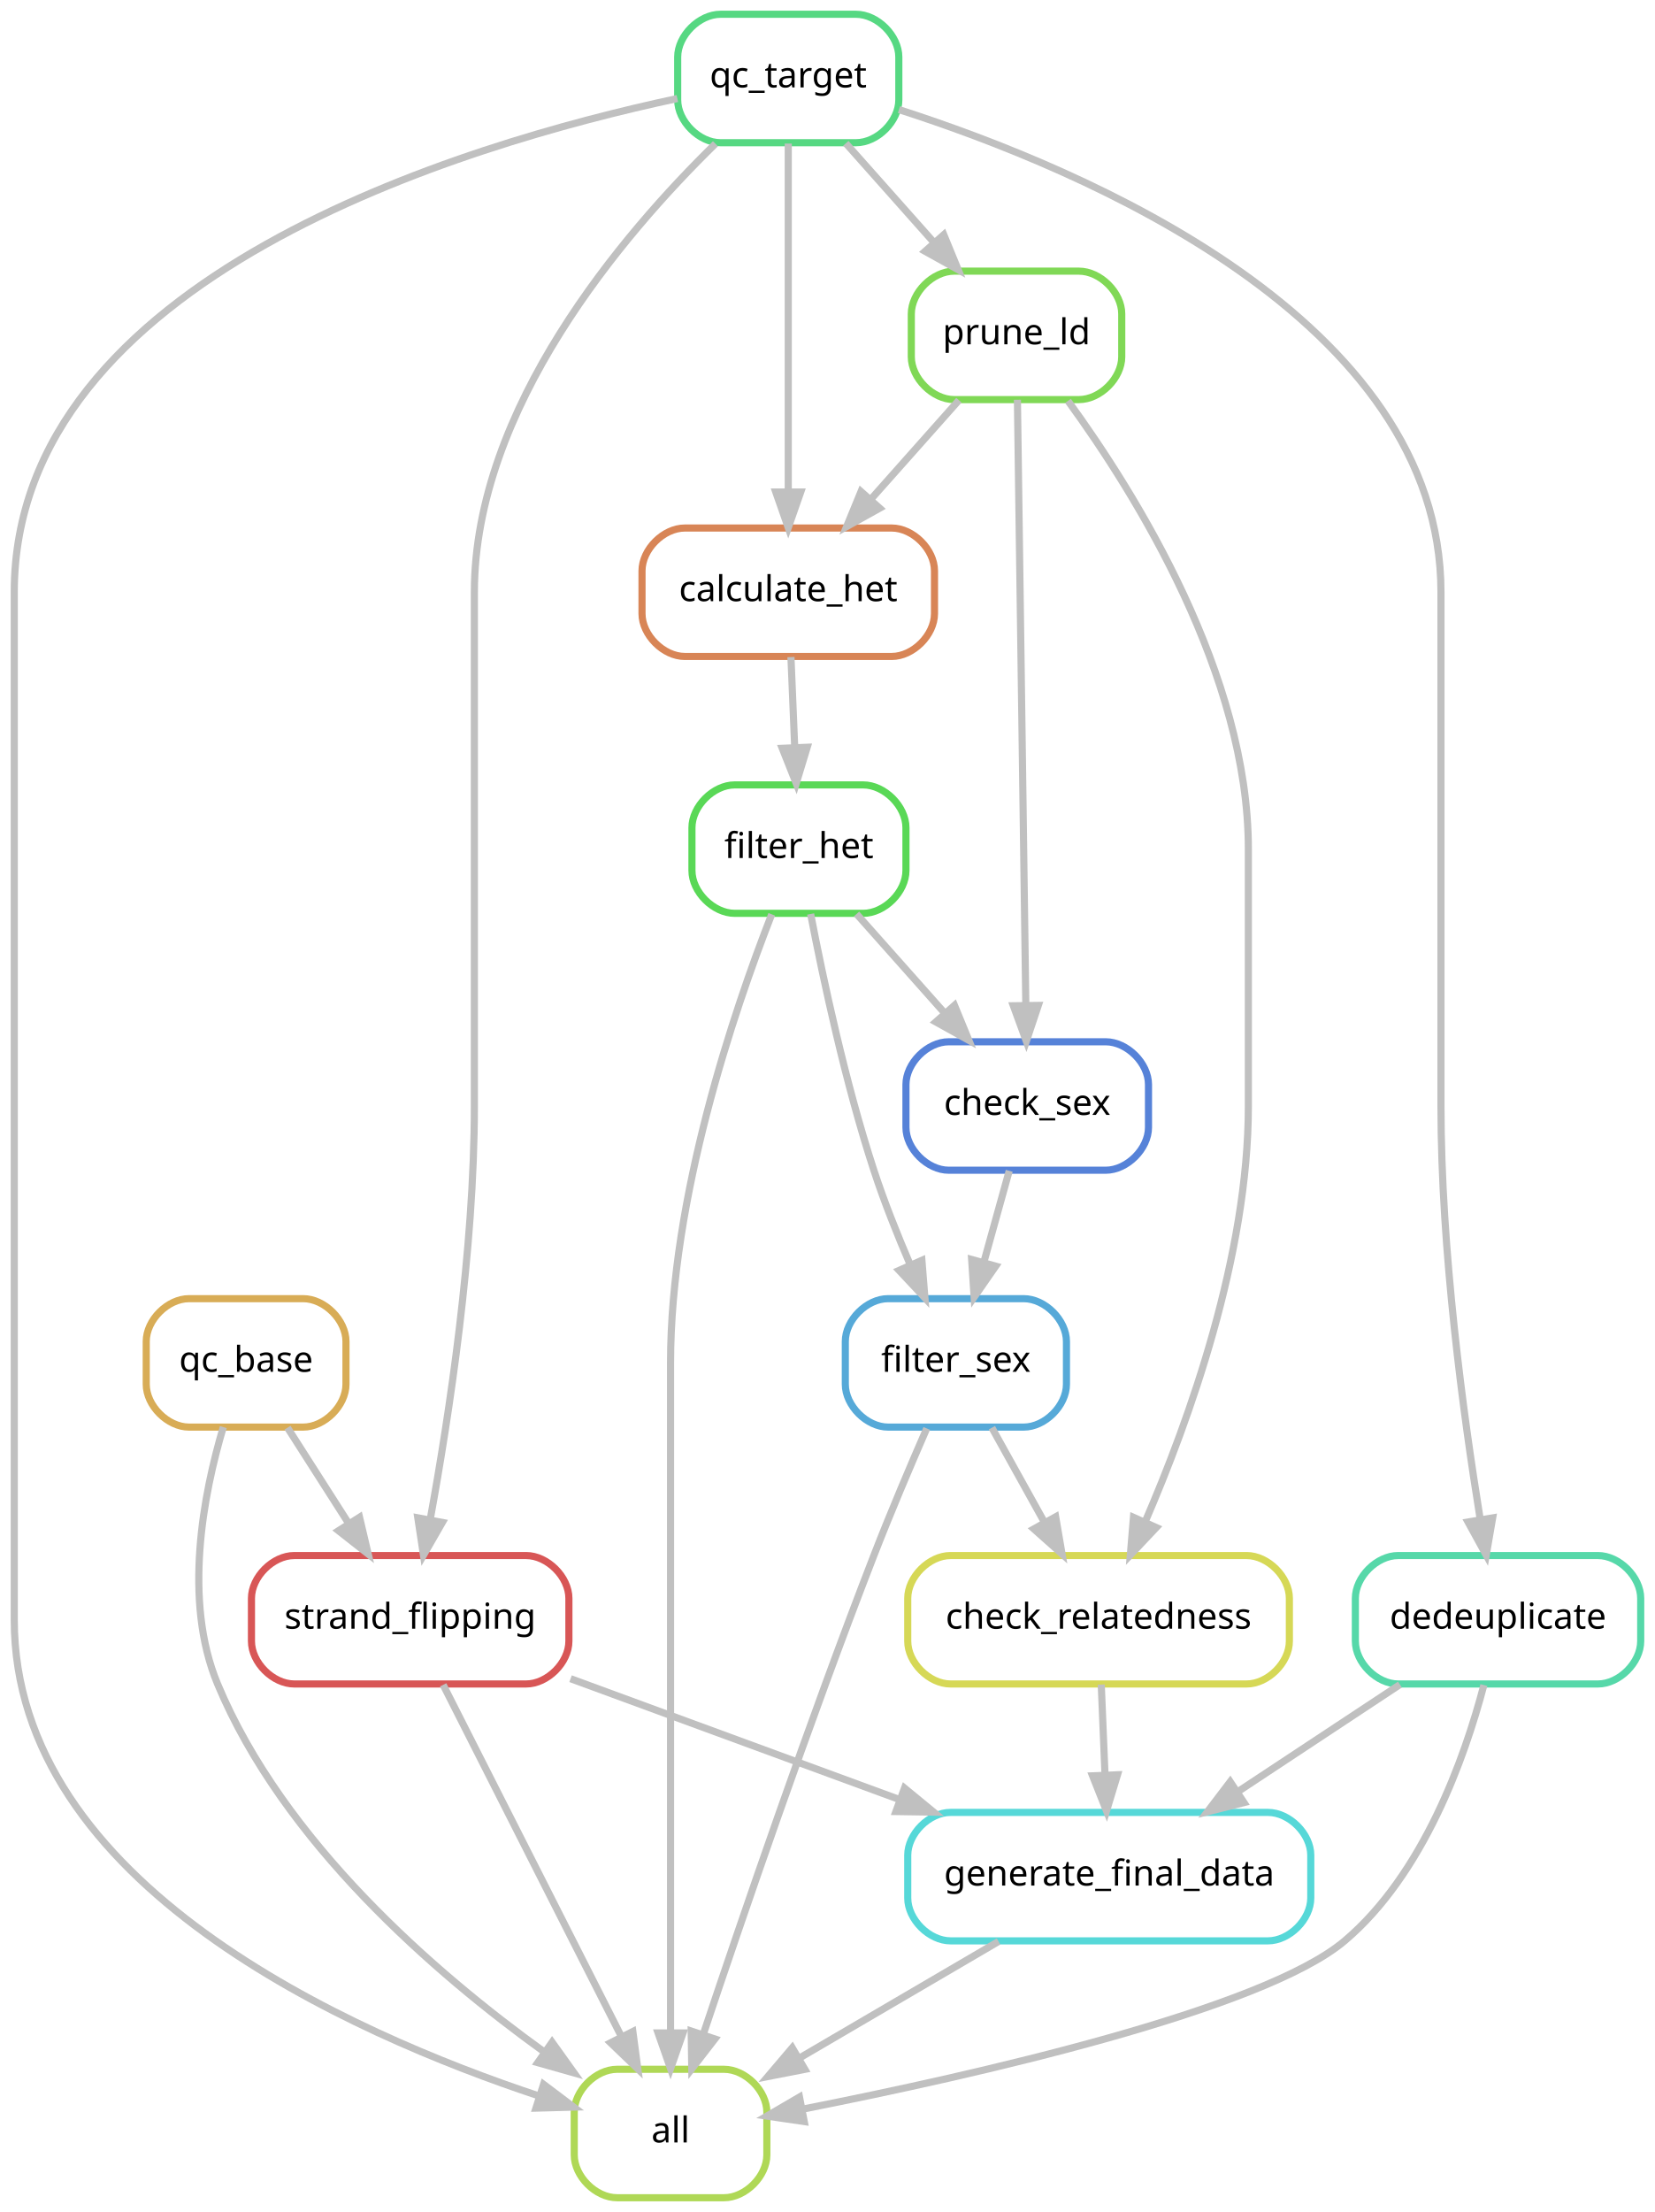
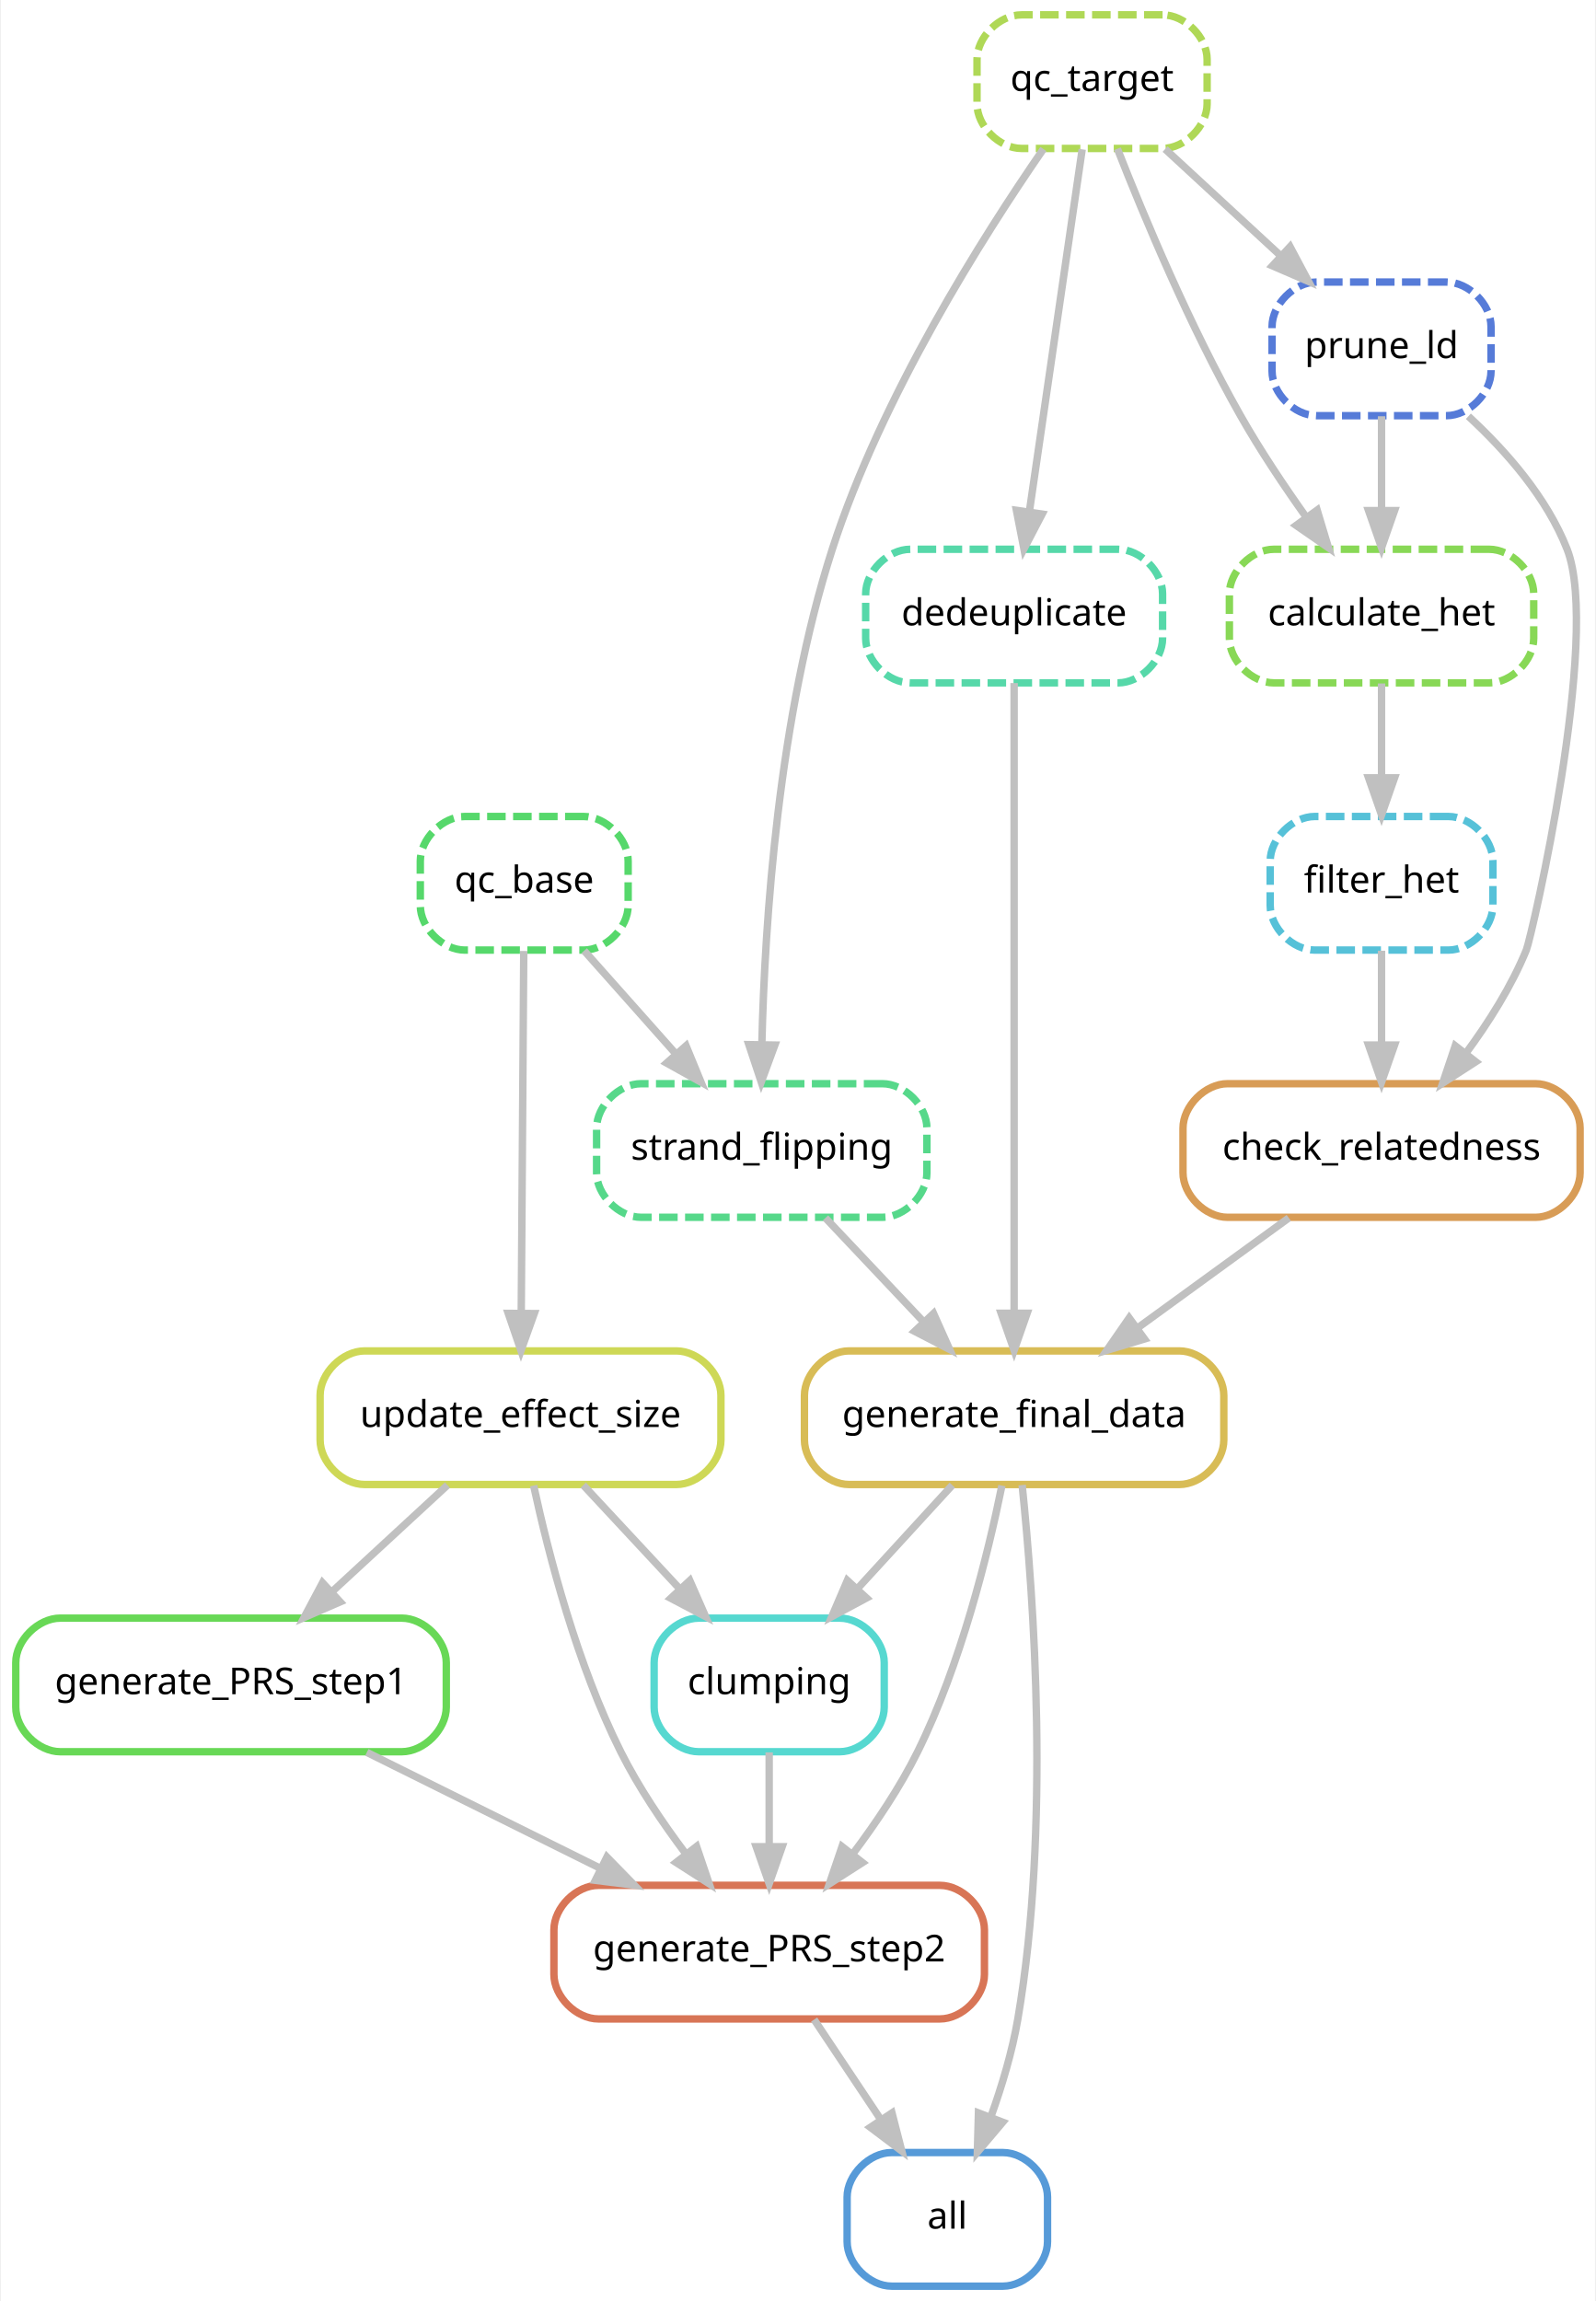
- <svg xmlns="http://www.w3.org/2000/svg" width="464pt" height="620pt" viewBox="0.00 0.00 464.00 620.00">
+ <svg xmlns="http://www.w3.org/2000/svg" width="430pt" height="620pt" viewBox="0.00 0.00 429.50 620.00">
  <g id="graph0" class="graph" transform="scale(1 1) rotate(0) translate(4 616)">
-     <polygon fill="#ffffff" stroke="transparent" points="-4,4 -4,-616 460,-616 460,4 -4,4" />
+     <polygon fill="#ffffff" stroke="transparent" points="-4,4 -4,-616 425.5,-616 425.5,4 -4,4" />
    <g id="node1" class="node">
-       <path fill="none" stroke="#d85656" stroke-width="2" d="M143.5,-180C143.5,-180 78.5,-180 78.5,-180 72.5,-180 66.5,-174 66.5,-168 66.5,-168 66.5,-156 66.5,-156 66.5,-150 72.5,-144 78.5,-144 78.5,-144 143.5,-144 143.5,-144 149.5,-144 155.5,-150 155.5,-156 155.5,-156 155.5,-168 155.5,-168 155.5,-174 149.5,-180 143.5,-180" />
-       <text text-anchor="middle" x="111" y="-159.5" font-family="sans" font-size="10.00" fill="#000000">strand_flipping</text>
+       <path fill="none" stroke="#d87556" stroke-width="2" d="M249,-108C249,-108 157,-108 157,-108 151,-108 145,-102 145,-96 145,-96 145,-84 145,-84 145,-78 151,-72 157,-72 157,-72 249,-72 249,-72 255,-72 261,-78 261,-84 261,-84 261,-96 261,-96 261,-102 255,-108 249,-108" />
+       <text text-anchor="middle" x="203" y="-87.5" font-family="sans" font-size="10.00" fill="#000000">generate_PRS_step2</text>
+     </g>
+     <g id="node12" class="node">
+       <path fill="none" stroke="#569ad8" stroke-width="2" d="M266,-36C266,-36 236,-36 236,-36 230,-36 224,-30 224,-24 224,-24 224,-12 224,-12 224,-6 230,0 236,0 236,0 266,0 266,0 272,0 278,-6 278,-12 278,-12 278,-24 278,-24 278,-30 272,-36 266,-36" />
+       <text text-anchor="middle" x="251" y="-15.5" font-family="sans" font-size="10.00" fill="#000000">all</text>
+     </g>
+     <g id="edge16" class="edge">
+       <path fill="none" stroke="#c0c0c0" stroke-width="2" d="M215.112,-71.831C220.528,-63.708 227.024,-53.964 232.992,-45.012" />
+       <polygon fill="#c0c0c0" stroke="#c0c0c0" stroke-width="2" points="236.09,-46.675 238.725,-36.413 230.265,-42.792 236.09,-46.675" />
+     </g>
+     <g id="node2" class="node">
+       <path fill="none" stroke="#d89c56" stroke-width="2" d="M409.5,-324C409.5,-324 326.5,-324 326.5,-324 320.5,-324 314.5,-318 314.5,-312 314.5,-312 314.5,-300 314.5,-300 314.5,-294 320.5,-288 326.5,-288 326.5,-288 409.5,-288 409.5,-288 415.5,-288 421.5,-294 421.5,-300 421.5,-300 421.5,-312 421.5,-312 421.5,-318 415.5,-324 409.5,-324" />
+       <text text-anchor="middle" x="368" y="-303.5" font-family="sans" font-size="10.00" fill="#000000">check_relatedness</text>
+     </g>
+     <g id="node13" class="node">
+       <path fill="none" stroke="#d8bc56" stroke-width="2" d="M313.5,-252C313.5,-252 224.5,-252 224.5,-252 218.5,-252 212.5,-246 212.5,-240 212.5,-240 212.5,-228 212.5,-228 212.5,-222 218.5,-216 224.5,-216 224.5,-216 313.5,-216 313.5,-216 319.5,-216 325.5,-222 325.5,-228 325.5,-228 325.5,-240 325.5,-240 325.5,-246 319.5,-252 313.5,-252" />
+       <text text-anchor="middle" x="269" y="-231.5" font-family="sans" font-size="10.00" fill="#000000">generate_final_data</text>
+     </g>
+     <g id="edge18" class="edge">
+       <path fill="none" stroke="#c0c0c0" stroke-width="2" d="M343.018,-287.831C330.707,-278.878 315.689,-267.956 302.406,-258.296" />
+       <polygon fill="#c0c0c0" stroke="#c0c0c0" stroke-width="2" points="304.12,-255.214 293.974,-252.163 300.003,-260.875 304.12,-255.214" />
+     </g>
+     <g id="node3" class="node">
+       <path fill="none" stroke="#567bd8" stroke-width="2" stroke-dasharray="5,2" d="M385.5,-540C385.5,-540 350.5,-540 350.5,-540 344.5,-540 338.5,-534 338.5,-528 338.5,-528 338.5,-516 338.5,-516 338.5,-510 344.5,-504 350.5,-504 350.5,-504 385.5,-504 385.5,-504 391.5,-504 397.5,-510 397.5,-516 397.5,-516 397.5,-528 397.5,-528 397.5,-534 391.5,-540 385.5,-540" />
+       <text text-anchor="middle" x="368" y="-519.5" font-family="sans" font-size="10.00" fill="#000000">prune_ld</text>
+     </g>
+     <g id="edge6" class="edge">
+       <path fill="none" stroke="#c0c0c0" stroke-width="2" d="M391.391,-503.838C401.633,-494.394 412.546,-481.918 418,-468 427.156,-444.636 408.441,-363.52 407,-360 402.991,-350.207 396.866,-340.516 390.649,-332.105" />
+       <polygon fill="#c0c0c0" stroke="#c0c0c0" stroke-width="2" points="393.377,-329.912 384.477,-324.165 387.851,-334.208 393.377,-329.912" />
    </g>
    <g id="node5" class="node">
-       <path fill="none" stroke="#afd856" stroke-width="2" d="M199,-36C199,-36 169,-36 169,-36 163,-36 157,-30 157,-24 157,-24 157,-12 157,-12 157,-6 163,0 169,0 169,0 199,0 199,0 205,0 211,-6 211,-12 211,-12 211,-24 211,-24 211,-30 205,-36 199,-36" />
-       <text text-anchor="middle" x="184" y="-15.5" font-family="sans" font-size="10.00" fill="#000000">all</text>
+       <path fill="none" stroke="#88d856" stroke-width="2" stroke-dasharray="5,2" d="M397,-468C397,-468 339,-468 339,-468 333,-468 327,-462 327,-456 327,-456 327,-444 327,-444 327,-438 333,-432 339,-432 339,-432 397,-432 397,-432 403,-432 409,-438 409,-444 409,-444 409,-456 409,-456 409,-462 403,-468 397,-468" />
+       <text text-anchor="middle" x="368" y="-447.5" font-family="sans" font-size="10.00" fill="#000000">calculate_het</text>
+     </g>
+     <g id="edge8" class="edge">
+       <path fill="none" stroke="#c0c0c0" stroke-width="2" d="M368,-503.831C368,-496.131 368,-486.974 368,-478.417" />
+       <polygon fill="#c0c0c0" stroke="#c0c0c0" stroke-width="2" points="371.5,-478.413 368,-468.413 364.5,-478.413 371.5,-478.413" />
+     </g>
+     <g id="node4" class="node">
+       <path fill="none" stroke="#afd856" stroke-width="2" stroke-dasharray="5,2" d="M309,-612C309,-612 271,-612 271,-612 265,-612 259,-606 259,-600 259,-600 259,-588 259,-588 259,-582 265,-576 271,-576 271,-576 309,-576 309,-576 315,-576 321,-582 321,-588 321,-588 321,-600 321,-600 321,-606 315,-612 309,-612" />
+       <text text-anchor="middle" x="290" y="-591.5" font-family="sans" font-size="10.00" fill="#000000">qc_target</text>
    </g>
    <g id="edge7" class="edge">
-       <path fill="none" stroke="#c0c0c0" stroke-width="2" d="M120.246,-143.762C132.861,-118.876 155.569,-74.082 170.203,-45.217" />
-       <polygon fill="#c0c0c0" stroke="#c0c0c0" stroke-width="2" points="173.43,-46.592 174.83,-36.09 167.186,-43.426 173.43,-46.592" />
+       <path fill="none" stroke="#c0c0c0" stroke-width="2" d="M309.683,-575.831C319.105,-567.134 330.54,-556.578 340.78,-547.126" />
+       <polygon fill="#c0c0c0" stroke="#c0c0c0" stroke-width="2" points="343.349,-549.518 348.324,-540.163 338.602,-544.374 343.349,-549.518" />
+     </g>
+     <g id="edge9" class="edge">
+       <path fill="none" stroke="#c0c0c0" stroke-width="2" d="M296.828,-575.911C304.103,-557.371 316.424,-527.948 330,-504 335.258,-494.725 341.71,-485.063 347.796,-476.518" />
+       <polygon fill="#c0c0c0" stroke="#c0c0c0" stroke-width="2" points="350.648,-478.547 353.701,-468.402 344.987,-474.429 350.648,-478.547" />
+     </g>
+     <g id="node8" class="node">
+       <path fill="none" stroke="#56d88a" stroke-width="2" stroke-dasharray="5,2" d="M233.5,-324C233.5,-324 168.5,-324 168.5,-324 162.5,-324 156.5,-318 156.5,-312 156.5,-312 156.5,-300 156.5,-300 156.5,-294 162.5,-288 168.5,-288 168.5,-288 233.5,-288 233.5,-288 239.5,-288 245.5,-294 245.5,-300 245.5,-300 245.5,-312 245.5,-312 245.5,-318 239.5,-324 233.5,-324" />
+       <text text-anchor="middle" x="201" y="-303.5" font-family="sans" font-size="10.00" fill="#000000">strand_flipping</text>
+     </g>
+     <g id="edge12" class="edge">
+       <path fill="none" stroke="#c0c0c0" stroke-width="2" d="M276.886,-575.847C260.583,-552.259 233.286,-509.203 220,-468 205.477,-422.962 201.819,-367.693 201.029,-334.741" />
+       <polygon fill="#c0c0c0" stroke="#c0c0c0" stroke-width="2" points="204.524,-334.41 200.859,-324.469 197.525,-334.526 204.524,-334.41" />
    </g>
    <g id="node10" class="node">
-       <path fill="none" stroke="#56d8d8" stroke-width="2" d="M351.5,-108C351.5,-108 262.5,-108 262.5,-108 256.5,-108 250.5,-102 250.5,-96 250.5,-96 250.5,-84 250.5,-84 250.5,-78 256.5,-72 262.5,-72 262.5,-72 351.5,-72 351.5,-72 357.5,-72 363.5,-78 363.5,-84 363.5,-84 363.5,-96 363.5,-96 363.5,-102 357.5,-108 351.5,-108" />
-       <text text-anchor="middle" x="307" y="-87.5" font-family="sans" font-size="10.00" fill="#000000">generate_final_data</text>
+       <path fill="none" stroke="#56d8a9" stroke-width="2" stroke-dasharray="5,2" d="M297,-468C297,-468 241,-468 241,-468 235,-468 229,-462 229,-456 229,-456 229,-444 229,-444 229,-438 235,-432 241,-432 241,-432 297,-432 297,-432 303,-432 309,-438 309,-444 309,-444 309,-456 309,-456 309,-462 303,-468 297,-468" />
+       <text text-anchor="middle" x="269" y="-447.5" font-family="sans" font-size="10.00" fill="#000000">dedeuplicate</text>
    </g>
-     <g id="edge18" class="edge">
-       <path fill="none" stroke="#c0c0c0" stroke-width="2" d="M155.966,-145.482C183.4,-135.404 218.767,-122.412 248.38,-111.534" />
-       <polygon fill="#c0c0c0" stroke="#c0c0c0" stroke-width="2" points="249.595,-114.816 257.775,-108.083 247.182,-108.246 249.595,-114.816" />
+     <g id="edge14" class="edge">
+       <path fill="none" stroke="#c0c0c0" stroke-width="2" d="M287.34,-575.762C283.759,-551.201 277.349,-507.247 273.135,-478.354" />
+       <polygon fill="#c0c0c0" stroke="#c0c0c0" stroke-width="2" points="276.545,-477.48 271.638,-468.09 269.618,-478.49 276.545,-477.48" />
    </g>
-     <g id="node2" class="node">
-       <path fill="none" stroke="#d88556" stroke-width="2" d="M246,-468C246,-468 188,-468 188,-468 182,-468 176,-462 176,-456 176,-456 176,-444 176,-444 176,-438 182,-432 188,-432 188,-432 246,-432 246,-432 252,-432 258,-438 258,-444 258,-444 258,-456 258,-456 258,-462 252,-468 246,-468" />
-       <text text-anchor="middle" x="217" y="-447.5" font-family="sans" font-size="10.00" fill="#000000">calculate_het</text>
+     <g id="node11" class="node">
+       <path fill="none" stroke="#56c1d8" stroke-width="2" stroke-dasharray="5,2" d="M386,-396C386,-396 350,-396 350,-396 344,-396 338,-390 338,-384 338,-384 338,-372 338,-372 338,-366 344,-360 350,-360 350,-360 386,-360 386,-360 392,-360 398,-366 398,-372 398,-372 398,-384 398,-384 398,-390 392,-396 386,-396" />
+       <text text-anchor="middle" x="368" y="-375.5" font-family="sans" font-size="10.00" fill="#000000">filter_het</text>
+     </g>
+     <g id="edge15" class="edge">
+       <path fill="none" stroke="#c0c0c0" stroke-width="2" d="M368,-431.831C368,-424.131 368,-414.974 368,-406.417" />
+       <polygon fill="#c0c0c0" stroke="#c0c0c0" stroke-width="2" points="371.5,-406.413 368,-396.413 364.5,-406.413 371.5,-406.413" />
+     </g>
+     <g id="node6" class="node">
+       <path fill="none" stroke="#68d856" stroke-width="2" d="M104,-180C104,-180 12,-180 12,-180 6,-180 0,-174 0,-168 0,-168 0,-156 0,-156 0,-150 6,-144 12,-144 12,-144 104,-144 104,-144 110,-144 116,-150 116,-156 116,-156 116,-168 116,-168 116,-174 110,-180 104,-180" />
+       <text text-anchor="middle" x="58" y="-159.5" font-family="sans" font-size="10.00" fill="#000000">generate_PRS_step1</text>
+     </g>
+     <g id="edge1" class="edge">
+       <path fill="none" stroke="#c0c0c0" stroke-width="2" d="M94.59,-143.831C113.724,-134.33 137.323,-122.612 157.612,-112.537" />
+       <polygon fill="#c0c0c0" stroke="#c0c0c0" stroke-width="2" points="159.274,-115.62 166.673,-108.038 156.16,-109.351 159.274,-115.62" />
    </g>
    <g id="node7" class="node">
-       <path fill="none" stroke="#59d856" stroke-width="2" d="M238,-396C238,-396 202,-396 202,-396 196,-396 190,-390 190,-384 190,-384 190,-372 190,-372 190,-366 196,-360 202,-360 202,-360 238,-360 238,-360 244,-360 250,-366 250,-372 250,-372 250,-384 250,-384 250,-390 244,-396 238,-396" />
-       <text text-anchor="middle" x="220" y="-375.5" font-family="sans" font-size="10.00" fill="#000000">filter_het</text>
+       <path fill="none" stroke="#56d86b" stroke-width="2" stroke-dasharray="5,2" d="M153,-396C153,-396 121,-396 121,-396 115,-396 109,-390 109,-384 109,-384 109,-372 109,-372 109,-366 115,-360 121,-360 121,-360 153,-360 153,-360 159,-360 165,-366 165,-372 165,-372 165,-384 165,-384 165,-390 159,-396 153,-396" />
+       <text text-anchor="middle" x="137" y="-375.5" font-family="sans" font-size="10.00" fill="#000000">qc_base</text>
    </g>
-     <g id="edge15" class="edge">
-       <path fill="none" stroke="#c0c0c0" stroke-width="2" d="M217.757,-431.831C218.078,-424.131 218.459,-414.974 218.816,-406.417" />
-       <polygon fill="#c0c0c0" stroke="#c0c0c0" stroke-width="2" points="222.313,-406.55 219.233,-396.413 215.319,-406.259 222.313,-406.55" />
+     <g id="edge11" class="edge">
+       <path fill="none" stroke="#c0c0c0" stroke-width="2" d="M153.15,-359.831C160.672,-351.369 169.756,-341.149 177.98,-331.897" />
+       <polygon fill="#c0c0c0" stroke="#c0c0c0" stroke-width="2" points="180.605,-334.213 184.633,-324.413 175.373,-329.562 180.605,-334.213" />
    </g>
-     <g id="node3" class="node">
-       <path fill="none" stroke="#d8ac56" stroke-width="2" d="M81,-252C81,-252 49,-252 49,-252 43,-252 37,-246 37,-240 37,-240 37,-228 37,-228 37,-222 43,-216 49,-216 49,-216 81,-216 81,-216 87,-216 93,-222 93,-228 93,-228 93,-240 93,-240 93,-246 87,-252 81,-252" />
-       <text text-anchor="middle" x="65" y="-231.5" font-family="sans" font-size="10.00" fill="#000000">qc_base</text>
+     <g id="node9" class="node">
+       <path fill="none" stroke="#ced856" stroke-width="2" d="M178,-252C178,-252 94,-252 94,-252 88,-252 82,-246 82,-240 82,-240 82,-228 82,-228 82,-222 88,-216 94,-216 94,-216 178,-216 178,-216 184,-216 190,-222 190,-228 190,-228 190,-240 190,-240 190,-246 184,-252 178,-252" />
+       <text text-anchor="middle" x="136" y="-231.5" font-family="sans" font-size="10.00" fill="#000000">update_effect_size</text>
+     </g>
+     <g id="edge13" class="edge">
+       <path fill="none" stroke="#c0c0c0" stroke-width="2" d="M136.873,-359.762C136.703,-335.201 136.398,-291.247 136.197,-262.354" />
+       <polygon fill="#c0c0c0" stroke="#c0c0c0" stroke-width="2" points="139.695,-262.065 136.126,-252.09 132.695,-262.114 139.695,-262.065" />
+     </g>
+     <g id="edge19" class="edge">
+       <path fill="none" stroke="#c0c0c0" stroke-width="2" d="M218.159,-287.831C226.151,-279.369 235.804,-269.149 244.542,-259.897" />
+       <polygon fill="#c0c0c0" stroke="#c0c0c0" stroke-width="2" points="247.288,-262.087 251.61,-252.413 242.199,-257.28 247.288,-262.087" />
    </g>
    <g id="edge2" class="edge">
-       <path fill="none" stroke="#c0c0c0" stroke-width="2" d="M76.608,-215.831C81.798,-207.708 88.023,-197.964 93.743,-189.012" />
-       <polygon fill="#c0c0c0" stroke="#c0c0c0" stroke-width="2" points="96.802,-190.725 99.236,-180.413 90.903,-186.956 96.802,-190.725" />
+       <path fill="none" stroke="#c0c0c0" stroke-width="2" d="M139.534,-215.718C143.589,-197.024 151.234,-167.481 163,-144 167.782,-134.456 174.256,-124.836 180.601,-116.413" />
+       <polygon fill="#c0c0c0" stroke="#c0c0c0" stroke-width="2" points="183.435,-118.471 186.836,-108.437 177.92,-114.16 183.435,-118.471" />
    </g>
    <g id="edge10" class="edge">
-       <path fill="none" stroke="#c0c0c0" stroke-width="2" d="M58.604,-215.997C53.028,-197.268 47.229,-167.459 57,-144 75.448,-99.71 117.876,-62.992 148.625,-40.835" />
-       <polygon fill="#c0c0c0" stroke="#c0c0c0" stroke-width="2" points="150.791,-43.591 156.959,-34.977 146.765,-37.864 150.791,-43.591" />
+       <path fill="none" stroke="#c0c0c0" stroke-width="2" d="M116.317,-215.831C106.895,-207.134 95.46,-196.578 85.22,-187.126" />
+       <polygon fill="#c0c0c0" stroke="#c0c0c0" stroke-width="2" points="87.398,-184.374 77.676,-180.163 82.65,-189.518 87.398,-184.374" />
    </g>
-     <g id="node4" class="node">
-       <path fill="none" stroke="#d6d856" stroke-width="2" d="M345.5,-180C345.5,-180 262.5,-180 262.5,-180 256.5,-180 250.5,-174 250.5,-168 250.5,-168 250.5,-156 250.5,-156 250.5,-150 256.5,-144 262.5,-144 262.5,-144 345.5,-144 345.5,-144 351.5,-144 357.5,-150 357.5,-156 357.5,-156 357.5,-168 357.5,-168 357.5,-174 351.5,-180 345.5,-180" />
-       <text text-anchor="middle" x="304" y="-159.5" font-family="sans" font-size="10.00" fill="#000000">check_relatedness</text>
+     <g id="node14" class="node">
+       <path fill="none" stroke="#56d8d0" stroke-width="2" d="M222,-180C222,-180 184,-180 184,-180 178,-180 172,-174 172,-168 172,-168 172,-156 172,-156 172,-150 178,-144 184,-144 184,-144 222,-144 222,-144 228,-144 234,-150 234,-156 234,-156 234,-168 234,-168 234,-174 228,-180 222,-180" />
+       <text text-anchor="middle" x="203" y="-159.5" font-family="sans" font-size="10.00" fill="#000000">clumping</text>
+     </g>
+     <g id="edge21" class="edge">
+       <path fill="none" stroke="#c0c0c0" stroke-width="2" d="M152.907,-215.831C160.781,-207.369 170.292,-197.149 178.901,-187.897" />
+       <polygon fill="#c0c0c0" stroke="#c0c0c0" stroke-width="2" points="181.615,-190.118 185.865,-180.413 176.491,-185.35 181.615,-190.118" />
+     </g>
+     <g id="edge20" class="edge">
+       <path fill="none" stroke="#c0c0c0" stroke-width="2" d="M269,-431.955C269,-394.394 269,-307.554 269,-262.41" />
+       <polygon fill="#c0c0c0" stroke="#c0c0c0" stroke-width="2" points="272.5,-262.145 269,-252.145 265.5,-262.145 272.5,-262.145" />
+     </g>
+     <g id="edge5" class="edge">
+       <path fill="none" stroke="#c0c0c0" stroke-width="2" d="M368,-359.831C368,-352.131 368,-342.974 368,-334.417" />
+       <polygon fill="#c0c0c0" stroke="#c0c0c0" stroke-width="2" points="371.5,-334.413 368,-324.413 364.5,-334.413 371.5,-334.413" />
+     </g>
+     <g id="edge3" class="edge">
+       <path fill="none" stroke="#c0c0c0" stroke-width="2" d="M265.713,-215.713C261.901,-197.016 254.611,-167.47 243,-144 238.267,-134.432 231.807,-124.805 225.459,-116.383" />
+       <polygon fill="#c0c0c0" stroke="#c0c0c0" stroke-width="2" points="228.138,-114.127 219.218,-108.411 222.626,-118.442 228.138,-114.127" />
    </g>
    <g id="edge17" class="edge">
-       <path fill="none" stroke="#c0c0c0" stroke-width="2" d="M304.757,-143.831C305.078,-136.131 305.459,-126.974 305.816,-118.417" />
-       <polygon fill="#c0c0c0" stroke="#c0c0c0" stroke-width="2" points="309.313,-118.55 306.233,-108.413 302.319,-118.259 309.313,-118.55" />
+       <path fill="none" stroke="#c0c0c0" stroke-width="2" d="M271.159,-215.853C274.289,-185.719 278.807,-123.567 270,-72 268.501,-63.224 265.725,-53.978 262.749,-45.666" />
+       <polygon fill="#c0c0c0" stroke="#c0c0c0" stroke-width="2" points="265.927,-44.178 259.092,-36.084 259.387,-46.674 265.927,-44.178" />
    </g>
-     <g id="node6" class="node">
-       <path fill="none" stroke="#80d856" stroke-width="2" d="M298.5,-540C298.5,-540 263.5,-540 263.5,-540 257.5,-540 251.5,-534 251.5,-528 251.5,-528 251.5,-516 251.5,-516 251.5,-510 257.5,-504 263.5,-504 263.5,-504 298.5,-504 298.5,-504 304.5,-504 310.5,-510 310.5,-516 310.5,-516 310.5,-528 310.5,-528 310.5,-534 304.5,-540 298.5,-540" />
-       <text text-anchor="middle" x="281" y="-519.5" font-family="sans" font-size="10.00" fill="#000000">prune_ld</text>
+     <g id="edge22" class="edge">
+       <path fill="none" stroke="#c0c0c0" stroke-width="2" d="M252.345,-215.831C244.589,-207.369 235.22,-197.149 226.739,-187.897" />
+       <polygon fill="#c0c0c0" stroke="#c0c0c0" stroke-width="2" points="229.216,-185.42 219.879,-180.413 224.056,-190.15 229.216,-185.42" />
    </g>
    <g id="edge4" class="edge">
-       <path fill="none" stroke="#c0c0c0" stroke-width="2" d="M264.85,-503.831C257.328,-495.369 248.244,-485.149 240.02,-475.897" />
-       <polygon fill="#c0c0c0" stroke="#c0c0c0" stroke-width="2" points="242.627,-473.562 233.367,-468.413 237.395,-478.213 242.627,-473.562" />
-     </g>
-     <g id="edge6" class="edge">
-       <path fill="none" stroke="#c0c0c0" stroke-width="2" d="M295.426,-503.639C314.575,-477.37 346,-426.824 346,-378 346,-378 346,-378 346,-306 346,-264.069 329.385,-217.918 317.055,-189.444" />
-       <polygon fill="#c0c0c0" stroke="#c0c0c0" stroke-width="2" points="320.178,-187.851 312.907,-180.145 313.785,-190.703 320.178,-187.851" />
-     </g>
-     <g id="node12" class="node">
-       <path fill="none" stroke="#5682d8" stroke-width="2" d="M306,-324C306,-324 262,-324 262,-324 256,-324 250,-318 250,-312 250,-312 250,-300 250,-300 250,-294 256,-288 262,-288 262,-288 306,-288 306,-288 312,-288 318,-294 318,-300 318,-300 318,-312 318,-312 318,-318 312,-324 306,-324" />
-       <text text-anchor="middle" x="284" y="-303.5" font-family="sans" font-size="10.00" fill="#000000">check_sex</text>
-     </g>
-     <g id="edge23" class="edge">
-       <path fill="none" stroke="#c0c0c0" stroke-width="2" d="M281.251,-503.955C281.772,-466.394 282.978,-379.554 283.605,-334.41" />
-       <polygon fill="#c0c0c0" stroke="#c0c0c0" stroke-width="2" points="287.109,-334.193 283.748,-324.145 280.109,-334.096 287.109,-334.193" />
-     </g>
-     <g id="edge8" class="edge">
-       <path fill="none" stroke="#c0c0c0" stroke-width="2" d="M212.365,-359.726C201.798,-332.733 184,-280.385 184,-234 184,-234 184,-234 184,-162 184,-121.876 184,-75.463 184,-46.418" />
-       <polygon fill="#c0c0c0" stroke="#c0c0c0" stroke-width="2" points="187.5,-46.185 184,-36.185 180.5,-46.185 187.5,-46.185" />
-     </g>
-     <g id="node11" class="node">
-       <path fill="none" stroke="#56a9d8" stroke-width="2" d="M283,-252C283,-252 245,-252 245,-252 239,-252 233,-246 233,-240 233,-240 233,-228 233,-228 233,-222 239,-216 245,-216 245,-216 283,-216 283,-216 289,-216 295,-222 295,-228 295,-228 295,-240 295,-240 295,-246 289,-252 283,-252" />
-       <text text-anchor="middle" x="264" y="-231.5" font-family="sans" font-size="10.00" fill="#000000">filter_sex</text>
-     </g>
-     <g id="edge20" class="edge">
-       <path fill="none" stroke="#c0c0c0" stroke-width="2" d="M223.28,-359.818C226.815,-341.457 233.024,-312.401 241,-288 243.867,-279.228 247.584,-269.905 251.191,-261.518" />
-       <polygon fill="#c0c0c0" stroke="#c0c0c0" stroke-width="2" points="254.472,-262.753 255.317,-252.192 248.07,-259.921 254.472,-262.753" />
-     </g>
-     <g id="edge22" class="edge">
-       <path fill="none" stroke="#c0c0c0" stroke-width="2" d="M236.15,-359.831C243.672,-351.369 252.756,-341.149 260.98,-331.897" />
-       <polygon fill="#c0c0c0" stroke="#c0c0c0" stroke-width="2" points="263.605,-334.213 267.633,-324.413 258.373,-329.562 263.605,-334.213" />
-     </g>
-     <g id="node8" class="node">
-       <path fill="none" stroke="#56d882" stroke-width="2" d="M236,-612C236,-612 198,-612 198,-612 192,-612 186,-606 186,-600 186,-600 186,-588 186,-588 186,-582 192,-576 198,-576 198,-576 236,-576 236,-576 242,-576 248,-582 248,-588 248,-588 248,-600 248,-600 248,-606 242,-612 236,-612" />
-       <text text-anchor="middle" x="217" y="-591.5" font-family="sans" font-size="10.00" fill="#000000">qc_target</text>
-     </g>
-     <g id="edge1" class="edge">
-       <path fill="none" stroke="#c0c0c0" stroke-width="2" d="M196.59,-575.709C170.594,-550.291 129,-501.566 129,-450 129,-450 129,-450 129,-306 129,-265.564 121.925,-219.23 116.646,-190.287" />
-       <polygon fill="#c0c0c0" stroke="#c0c0c0" stroke-width="2" points="120.017,-189.276 114.73,-180.095 113.138,-190.569 120.017,-189.276" />
-     </g>
-     <g id="edge3" class="edge">
-       <path fill="none" stroke="#c0c0c0" stroke-width="2" d="M217,-575.762C217,-551.201 217,-507.247 217,-478.354" />
-       <polygon fill="#c0c0c0" stroke="#c0c0c0" stroke-width="2" points="220.5,-478.09 217,-468.09 213.5,-478.09 220.5,-478.09" />
-     </g>
-     <g id="edge9" class="edge">
-       <path fill="none" stroke="#c0c0c0" stroke-width="2" d="M185.909,-588.386C125.907,-575.568 0,-538.167 0,-450 0,-450 0,-450 0,-162 0,-87.917 93.647,-46.248 147.324,-28.448" />
-       <polygon fill="#c0c0c0" stroke="#c0c0c0" stroke-width="2" points="148.393,-31.782 156.85,-25.4 146.259,-25.114 148.393,-31.782" />
-     </g>
-     <g id="edge14" class="edge">
-       <path fill="none" stroke="#c0c0c0" stroke-width="2" d="M233.15,-575.831C240.672,-567.369 249.756,-557.149 257.98,-547.897" />
-       <polygon fill="#c0c0c0" stroke="#c0c0c0" stroke-width="2" points="260.605,-550.213 264.633,-540.413 255.373,-545.562 260.605,-550.213" />
-     </g>
-     <g id="node9" class="node">
-       <path fill="none" stroke="#56d8a9" stroke-width="2" d="M444,-180C444,-180 388,-180 388,-180 382,-180 376,-174 376,-168 376,-168 376,-156 376,-156 376,-150 382,-144 388,-144 388,-144 444,-144 444,-144 450,-144 456,-150 456,-156 456,-156 456,-168 456,-168 456,-174 450,-180 444,-180" />
-       <text text-anchor="middle" x="416" y="-159.5" font-family="sans" font-size="10.00" fill="#000000">dedeuplicate</text>
-     </g>
-     <g id="edge16" class="edge">
-       <path fill="none" stroke="#c0c0c0" stroke-width="2" d="M248.043,-585.274C300.254,-568.483 400,-526.408 400,-450 400,-450 400,-450 400,-306 400,-265.629 406.289,-219.279 410.981,-190.315" />
-       <polygon fill="#c0c0c0" stroke="#c0c0c0" stroke-width="2" points="414.49,-190.554 412.685,-180.114 407.585,-189.4 414.49,-190.554" />
-     </g>
-     <g id="edge11" class="edge">
-       <path fill="none" stroke="#c0c0c0" stroke-width="2" d="M412.031,-143.699C406.656,-123.279 395.087,-90.668 373,-72 350.054,-52.606 269.26,-34.344 221.05,-24.832" />
-       <polygon fill="#c0c0c0" stroke="#c0c0c0" stroke-width="2" points="221.484,-21.351 211,-22.883 220.15,-28.223 221.484,-21.351" />
-     </g>
-     <g id="edge19" class="edge">
-       <path fill="none" stroke="#c0c0c0" stroke-width="2" d="M388.495,-143.831C374.682,-134.707 357.774,-123.539 342.947,-113.745" />
-       <polygon fill="#c0c0c0" stroke="#c0c0c0" stroke-width="2" points="344.77,-110.754 334.497,-108.163 340.911,-116.595 344.77,-110.754" />
-     </g>
-     <g id="edge12" class="edge">
-       <path fill="none" stroke="#c0c0c0" stroke-width="2" d="M275.962,-71.831C258.993,-61.898 237.885,-49.542 220.172,-39.174" />
-       <polygon fill="#c0c0c0" stroke="#c0c0c0" stroke-width="2" points="221.658,-35.988 211.26,-33.957 218.121,-42.029 221.658,-35.988" />
-     </g>
-     <g id="edge5" class="edge">
-       <path fill="none" stroke="#c0c0c0" stroke-width="2" d="M274.094,-215.831C278.56,-207.792 283.908,-198.167 288.838,-189.292" />
-       <polygon fill="#c0c0c0" stroke="#c0c0c0" stroke-width="2" points="291.974,-190.855 293.77,-180.413 285.854,-187.455 291.974,-190.855" />
-     </g>
-     <g id="edge13" class="edge">
-       <path fill="none" stroke="#c0c0c0" stroke-width="2" d="M255.827,-215.626C251.293,-205.237 245.649,-191.968 241,-180 222.882,-133.355 204.021,-78.24 193.178,-45.811" />
-       <polygon fill="#c0c0c0" stroke="#c0c0c0" stroke-width="2" points="196.431,-44.5 189.951,-36.118 189.789,-46.712 196.431,-44.5" />
-     </g>
-     <g id="edge21" class="edge">
-       <path fill="none" stroke="#c0c0c0" stroke-width="2" d="M278.953,-287.831C276.791,-280.046 274.215,-270.773 271.815,-262.135" />
-       <polygon fill="#c0c0c0" stroke="#c0c0c0" stroke-width="2" points="275.164,-261.112 269.115,-252.413 268.419,-262.985 275.164,-261.112" />
+       <path fill="none" stroke="#c0c0c0" stroke-width="2" d="M203,-143.831C203,-136.131 203,-126.974 203,-118.417" />
+       <polygon fill="#c0c0c0" stroke="#c0c0c0" stroke-width="2" points="206.5,-118.413 203,-108.413 199.5,-118.413 206.5,-118.413" />
    </g>
  </g>
</svg>
